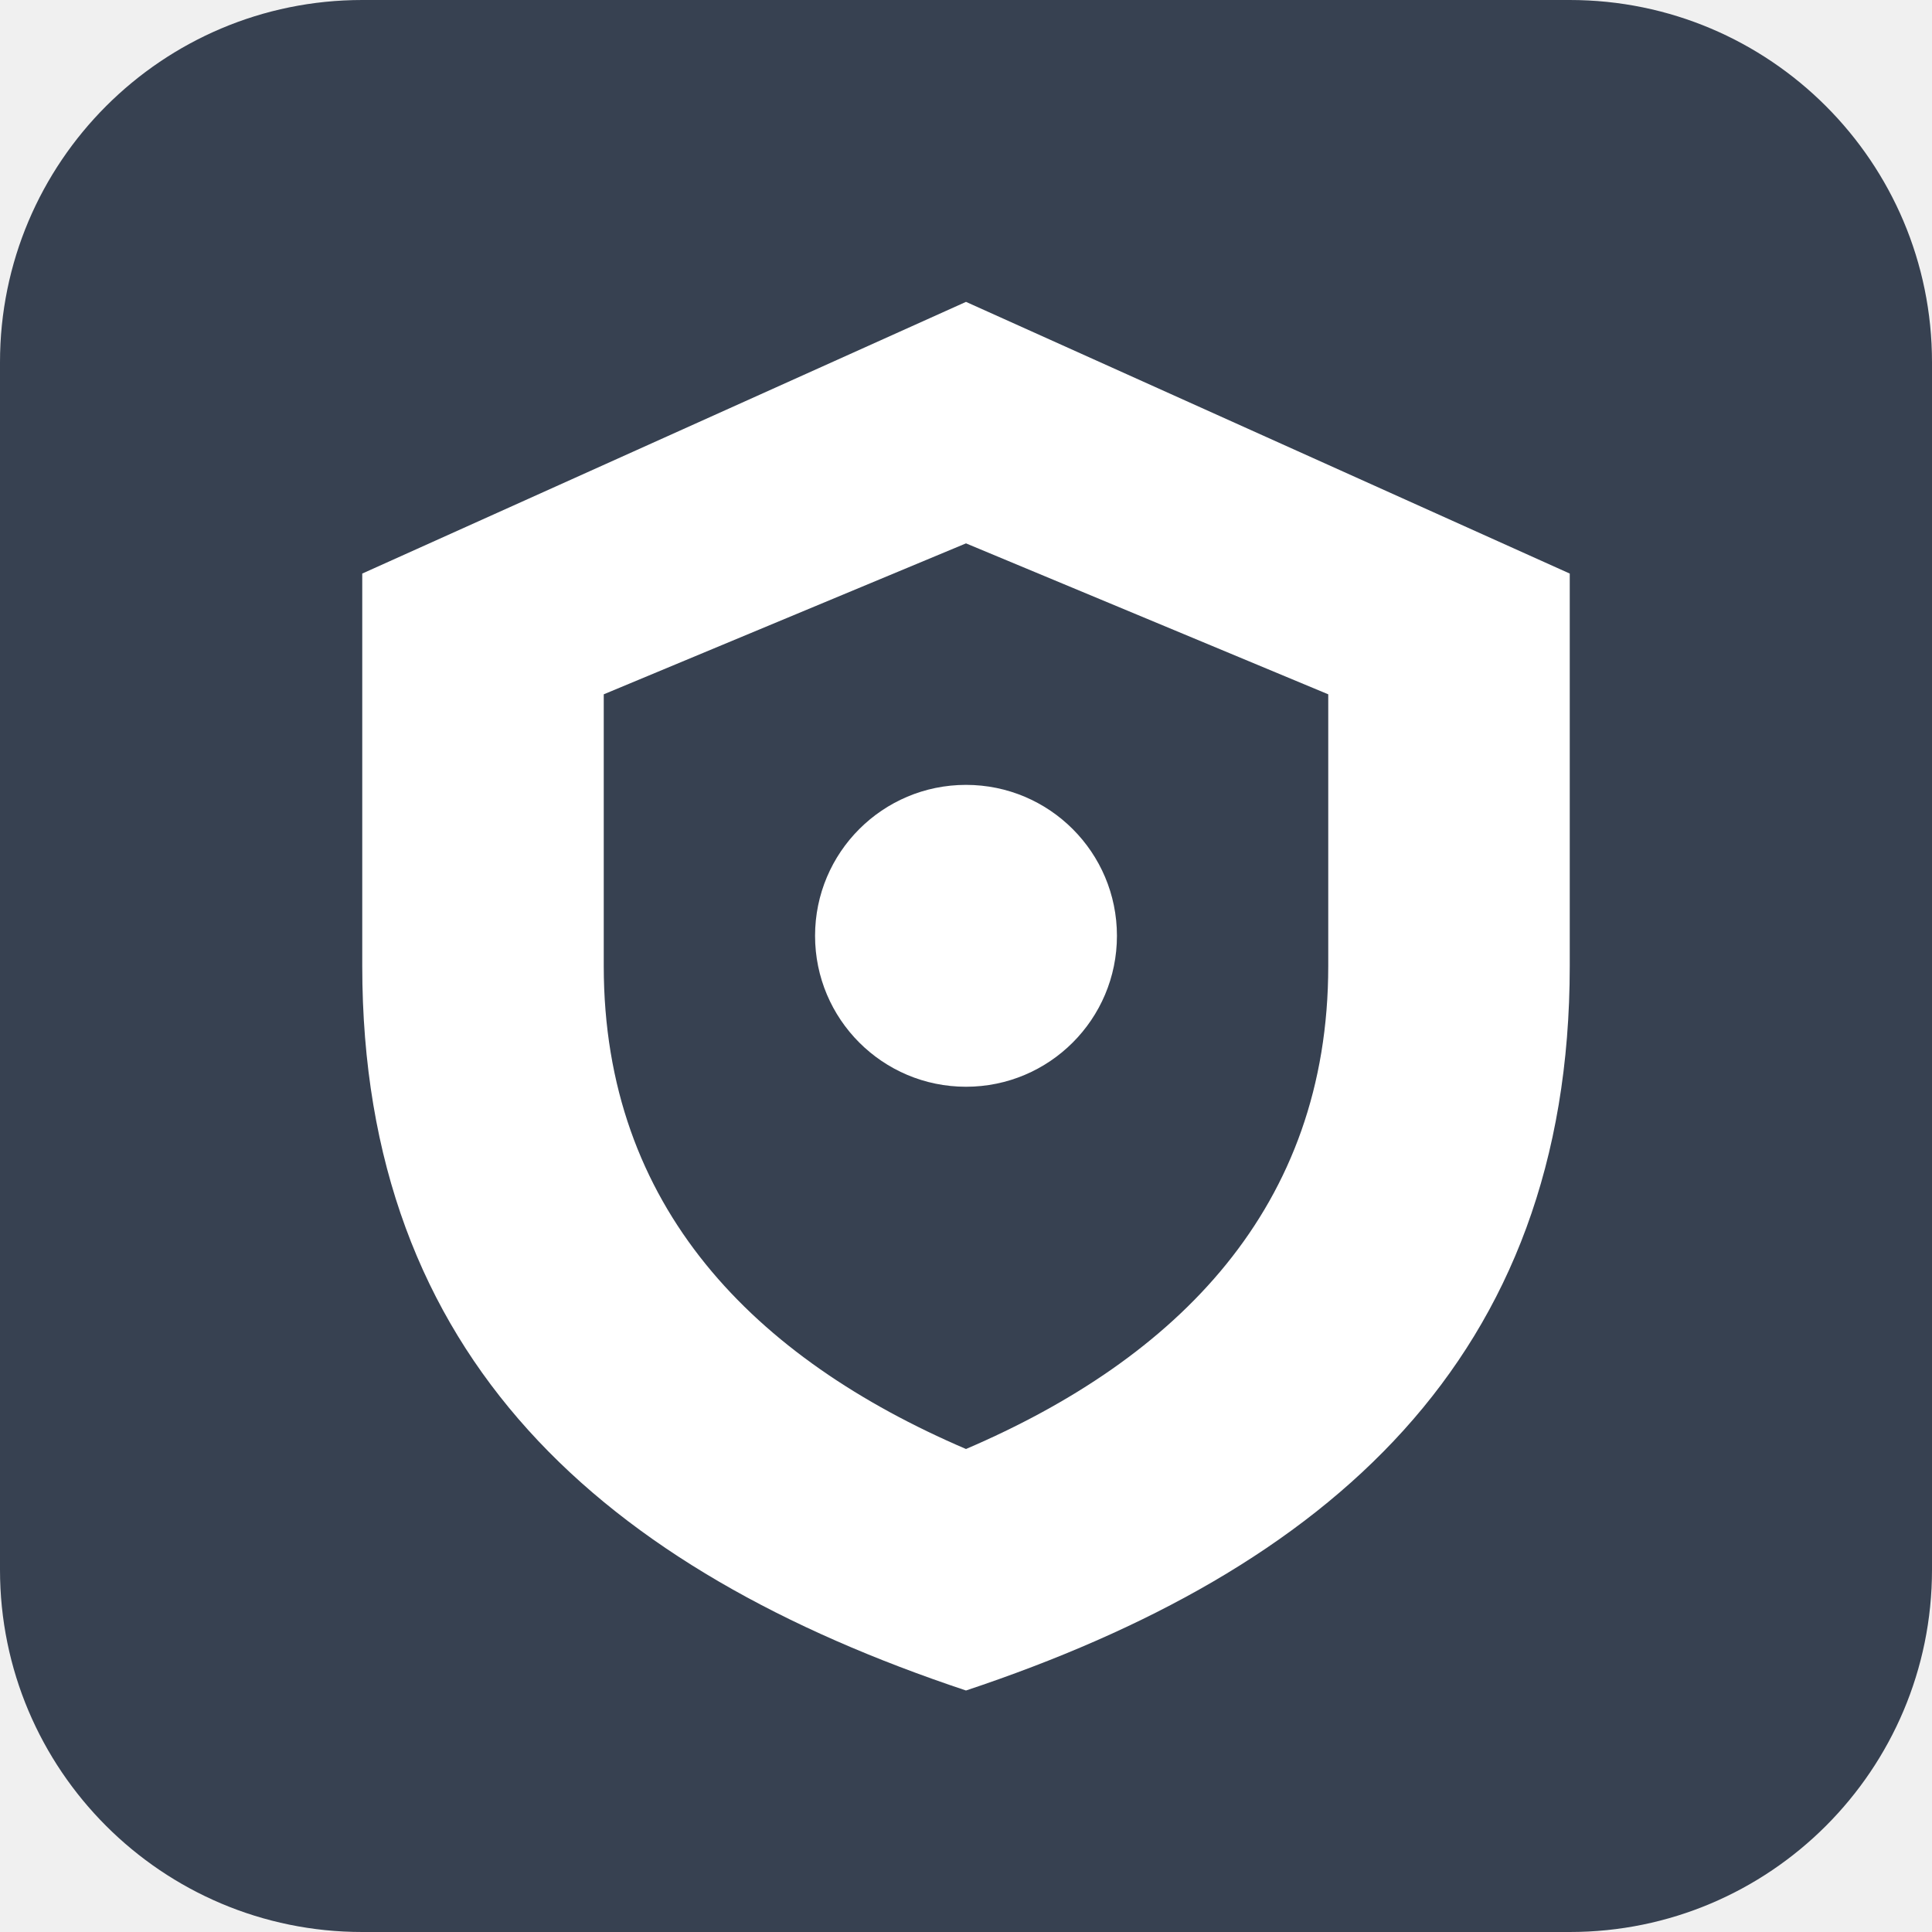
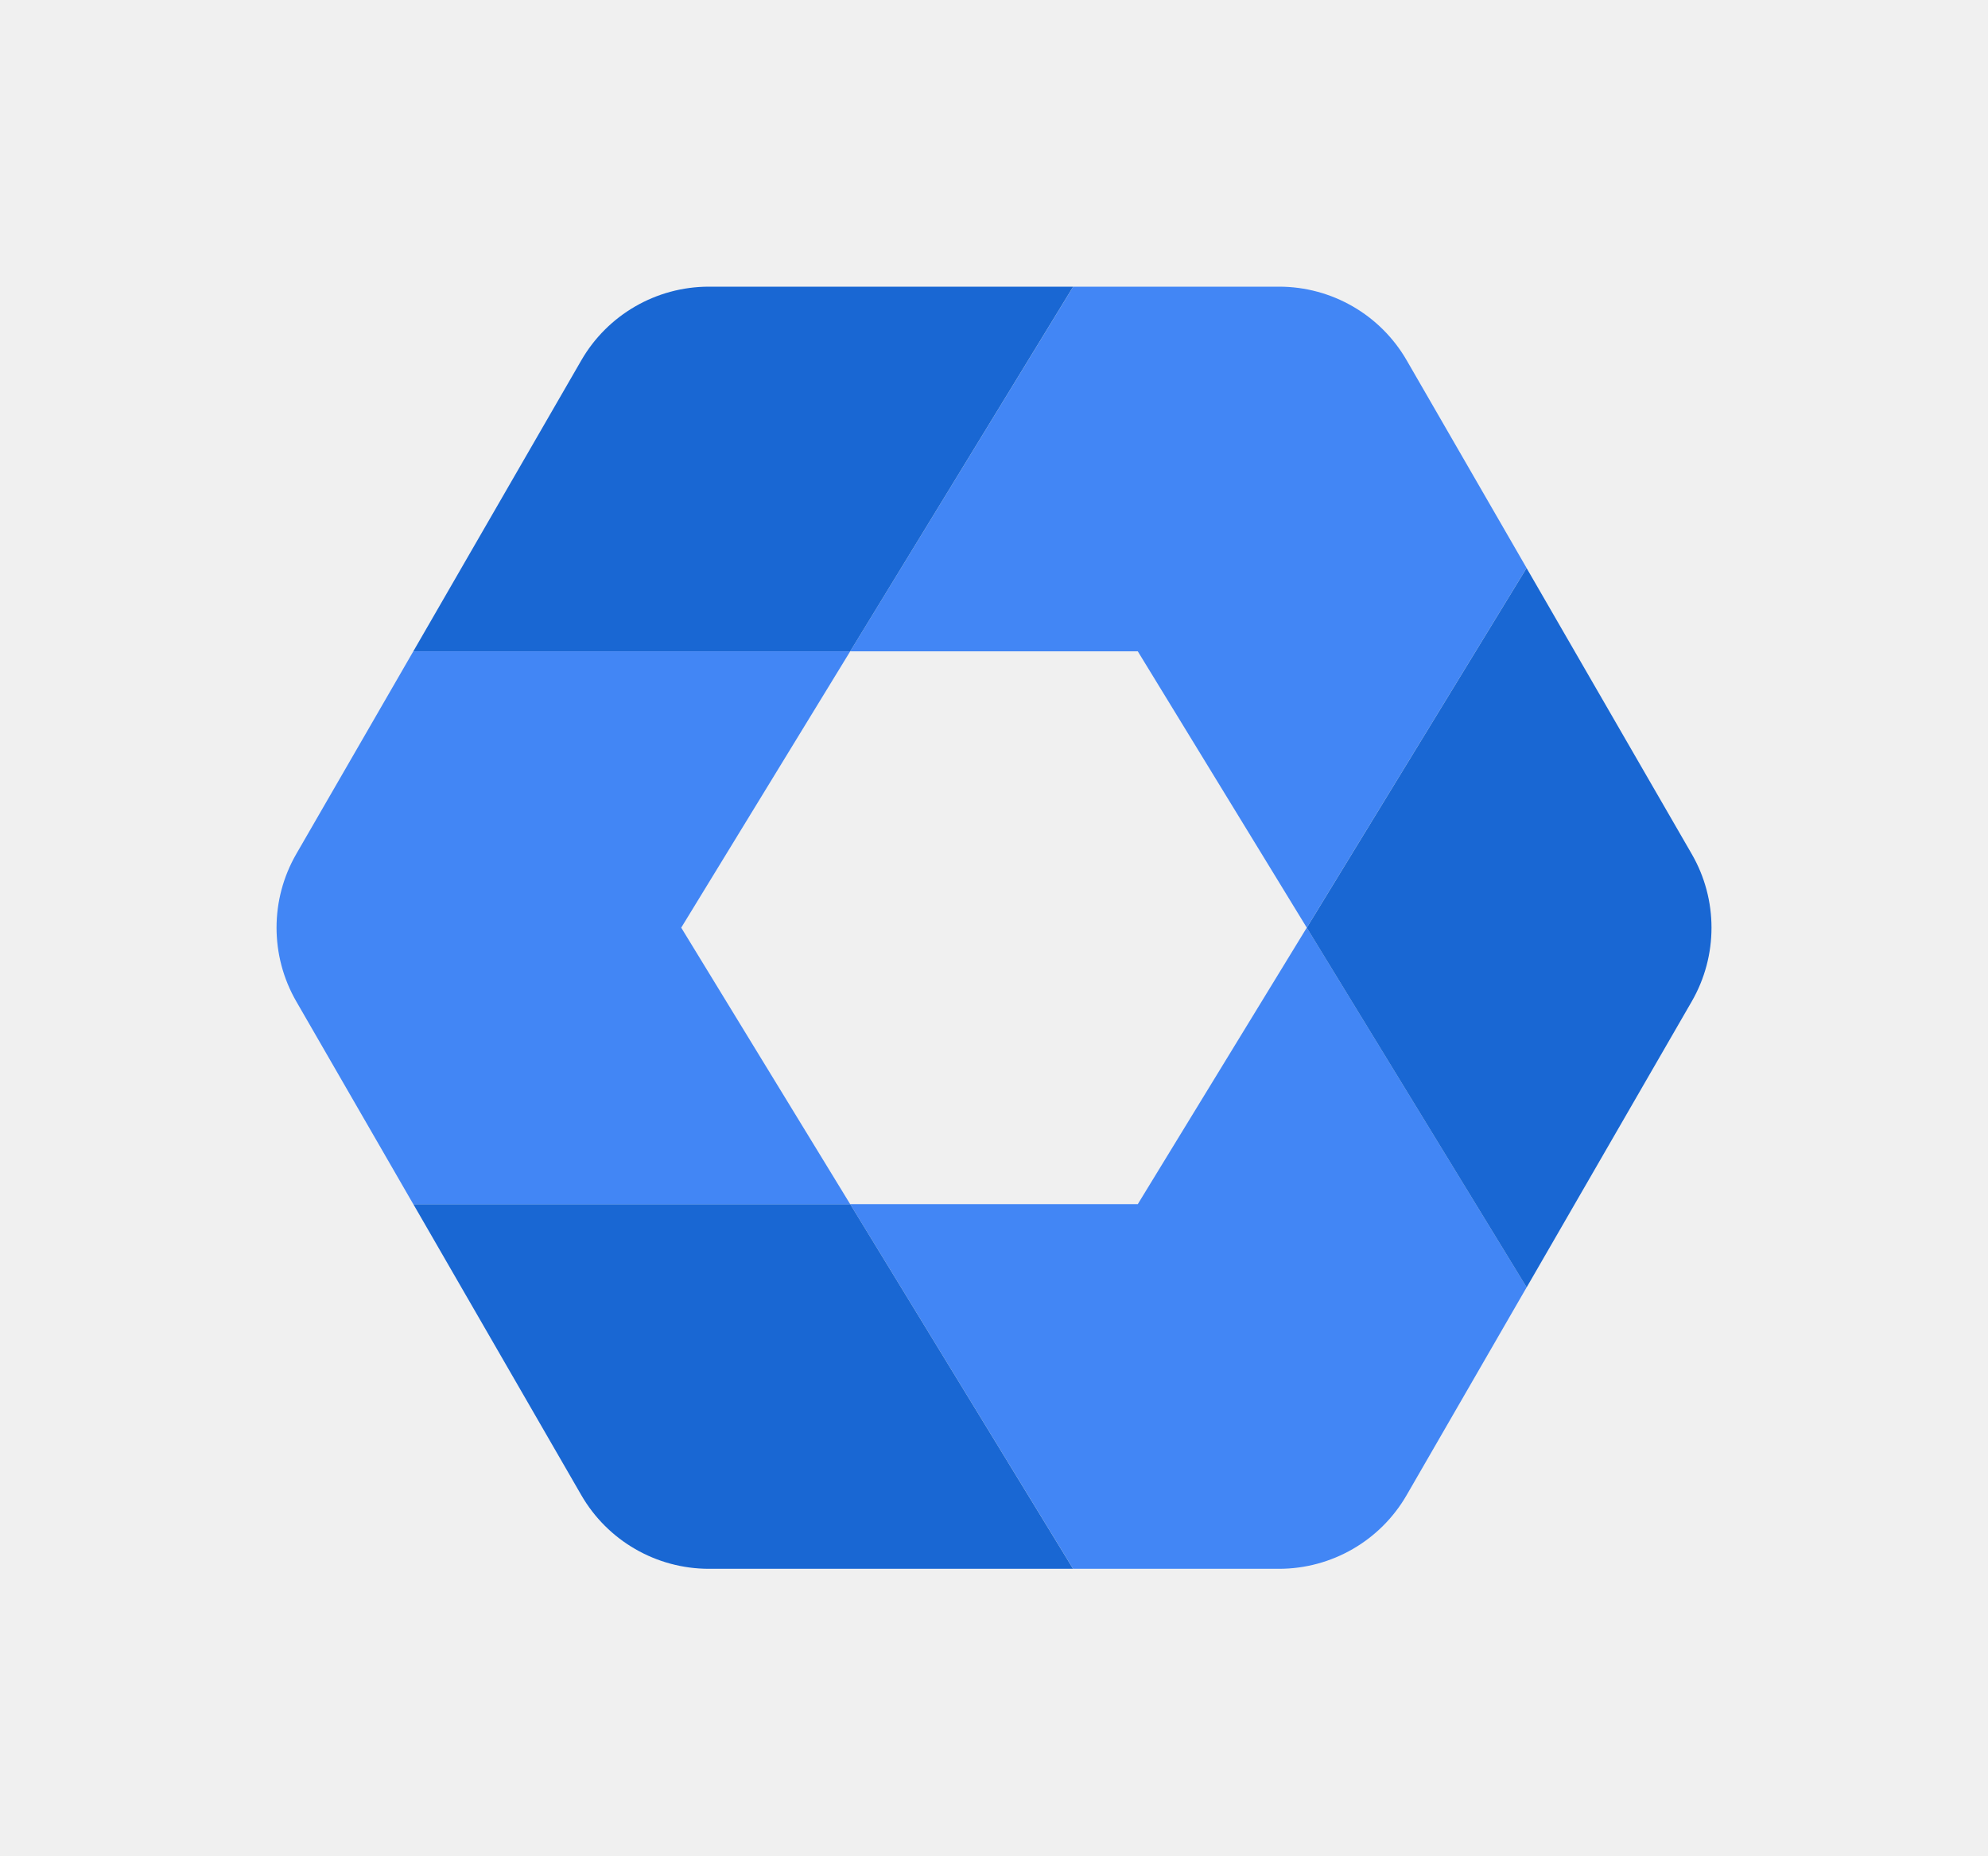
- <svg xmlns="http://www.w3.org/2000/svg" width="64" height="64" viewBox="0 0 64 64" role="img" aria-label="Placeholder Admin favicon">
-   <rect width="64" height="64" rx="12" fill="#374151" />
-   <path d="M32 10l20 9v13c0 13-8 20-20 24-12-4-20-11-20-24V19z" fill="#fff" />
-   <path d="M32 18l12 5v9c0 8-5 13-12 16-7-3-12-8-12-16v-9z" fill="#374151" />
-   <circle cx="32" cy="31" r="5" fill="#fff" />
+ <svg xmlns="http://www.w3.org/2000/svg" version="1.0" x="0px" y="0px" viewBox="0 0 300 280" xml:space="preserve">
+   <g>
+     <path fill="#4286F5" d="M171.7,98.29l25.5,41.7l0,0l0,0l33.17-54.28l-18.09-31.33c-3.97-6.88-11.31-11.12-19.26-11.12h-31.06 L128.3,98.29H171.7z" />
+     <path fill="#4286F5" d="M171.7,181.71H128.3l33.64,55.03h31.07c7.95,0,15.29-4.24,19.26-11.12l18.11-31.36l-33.18-54.27 L171.7,181.71z" />
+     <path fill="#1967D3" d="M128.3,98.29l33.65-55.03h-54.97c-7.95,0-15.29,4.24-19.26,11.12L62.37,98.29H128.3L128.3,98.29z" />
+     <path fill="#1967D3" d="M255.29,128.87l-24.92-43.15l-33.17,54.28l33.18,54.27l24.91-43.14 C259.27,144.23,259.27,135.75,255.29,128.87z" />
+     <path fill="#1967D3" d="M128.3,181.71H62.37l25.35,43.91c3.97,6.88,11.31,11.12,19.26,11.12h54.95L128.3,181.71L128.3,181.71z" />
+     <path fill="#4286F5" d="M102.8,139.99l25.5-41.7H62.37l-17.66,30.58c-3.97,6.88-3.97,15.36,0,22.25l17.66,30.6h65.93L102.8,139.99z " />
+   </g>
</svg>
